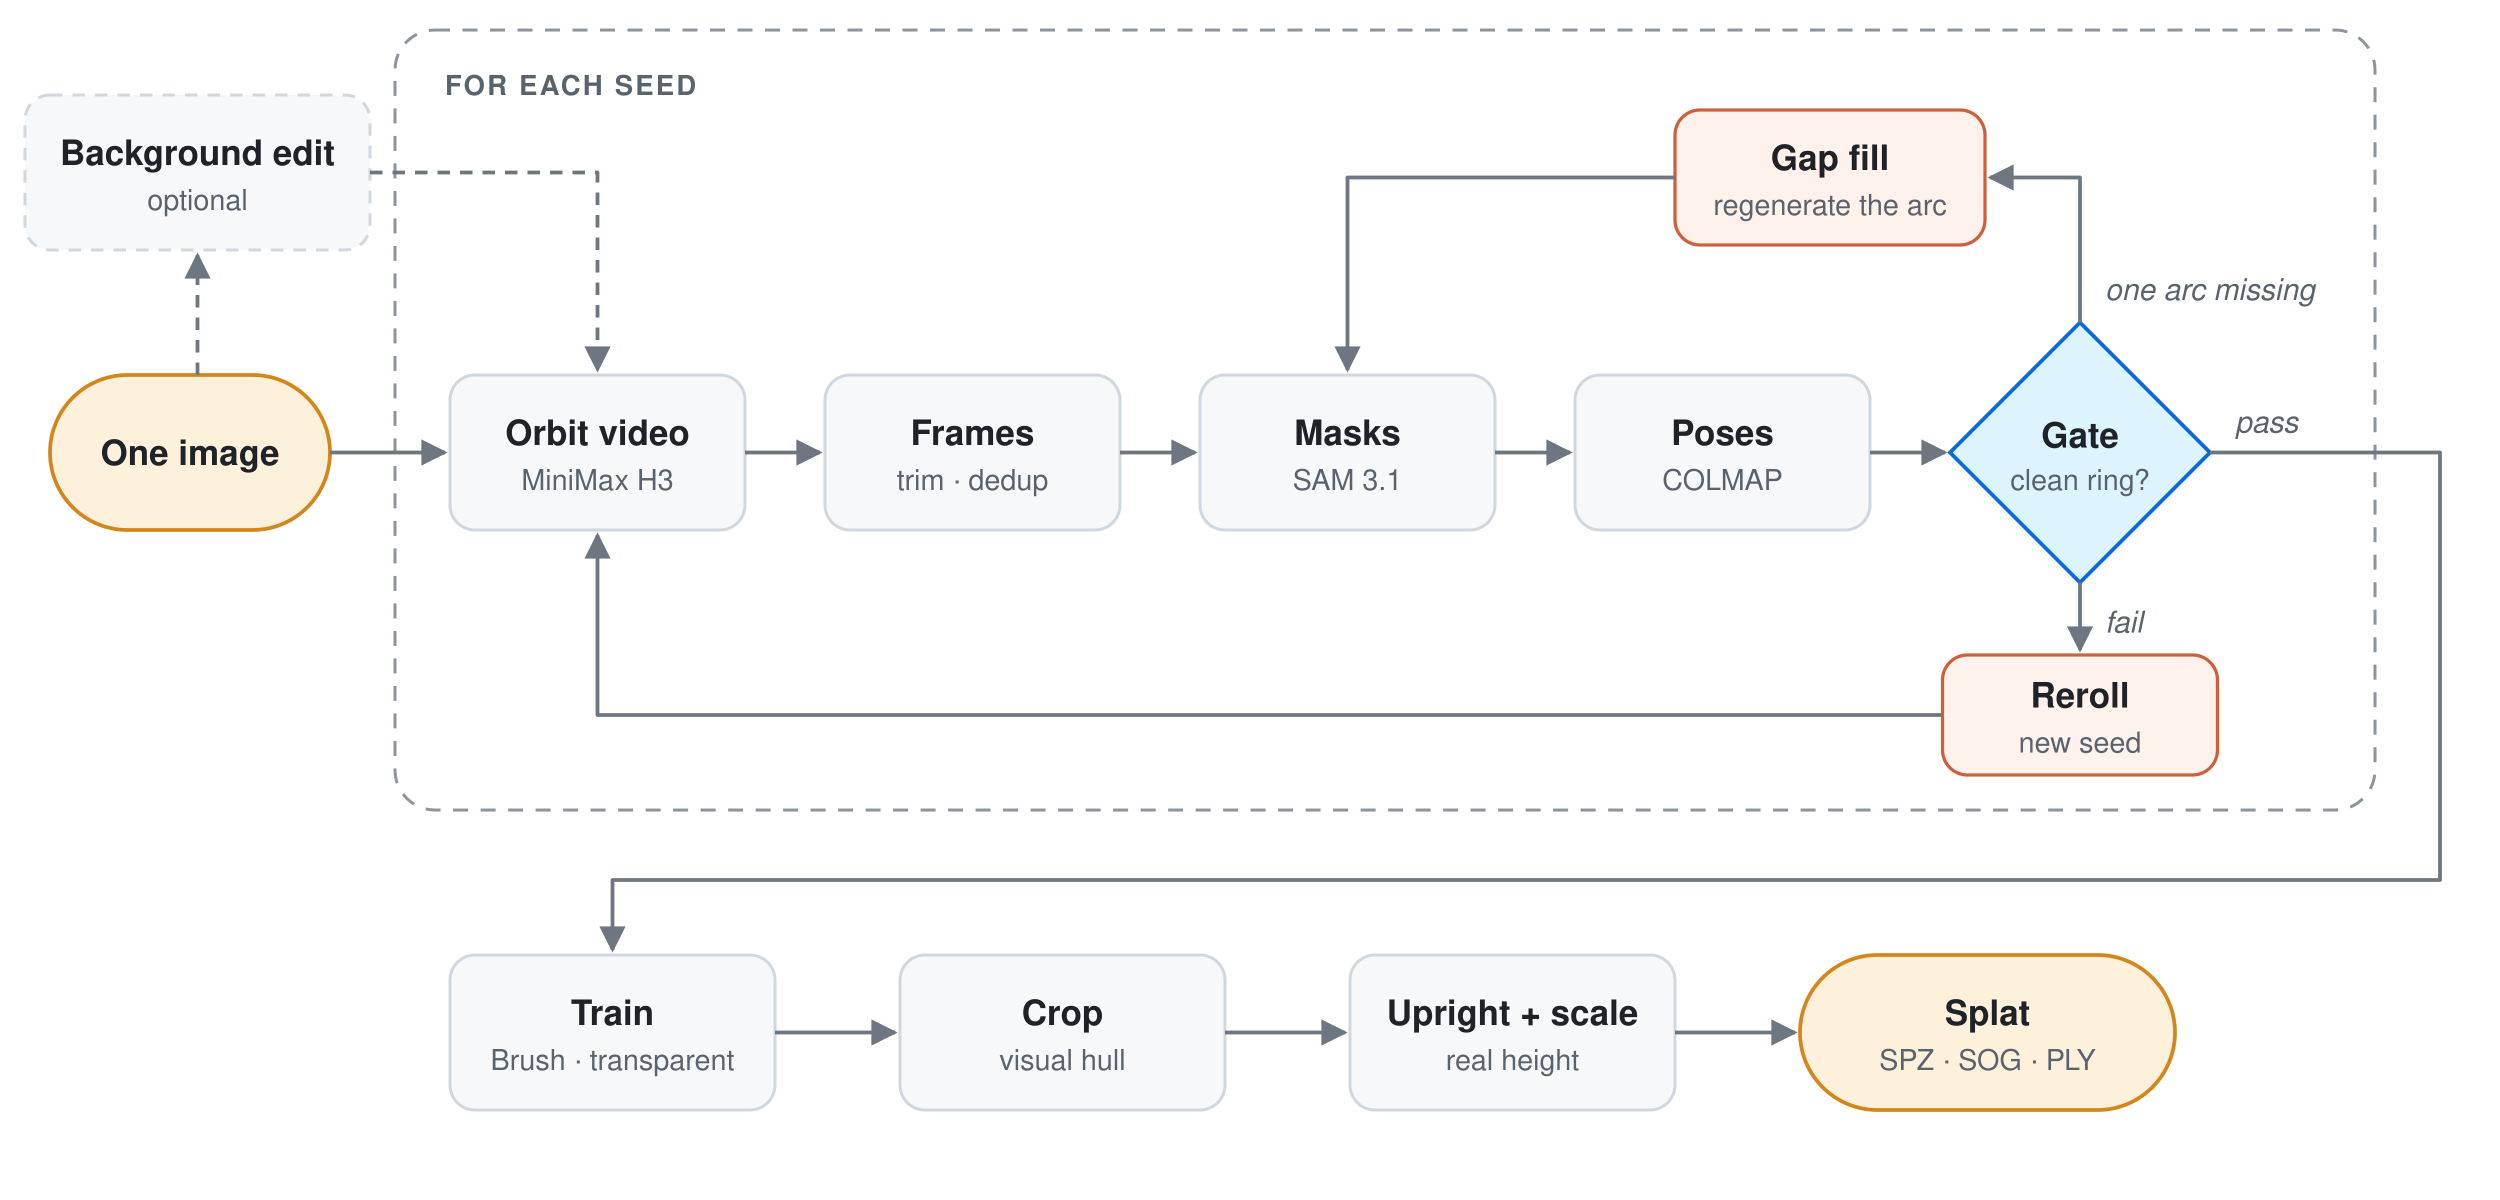
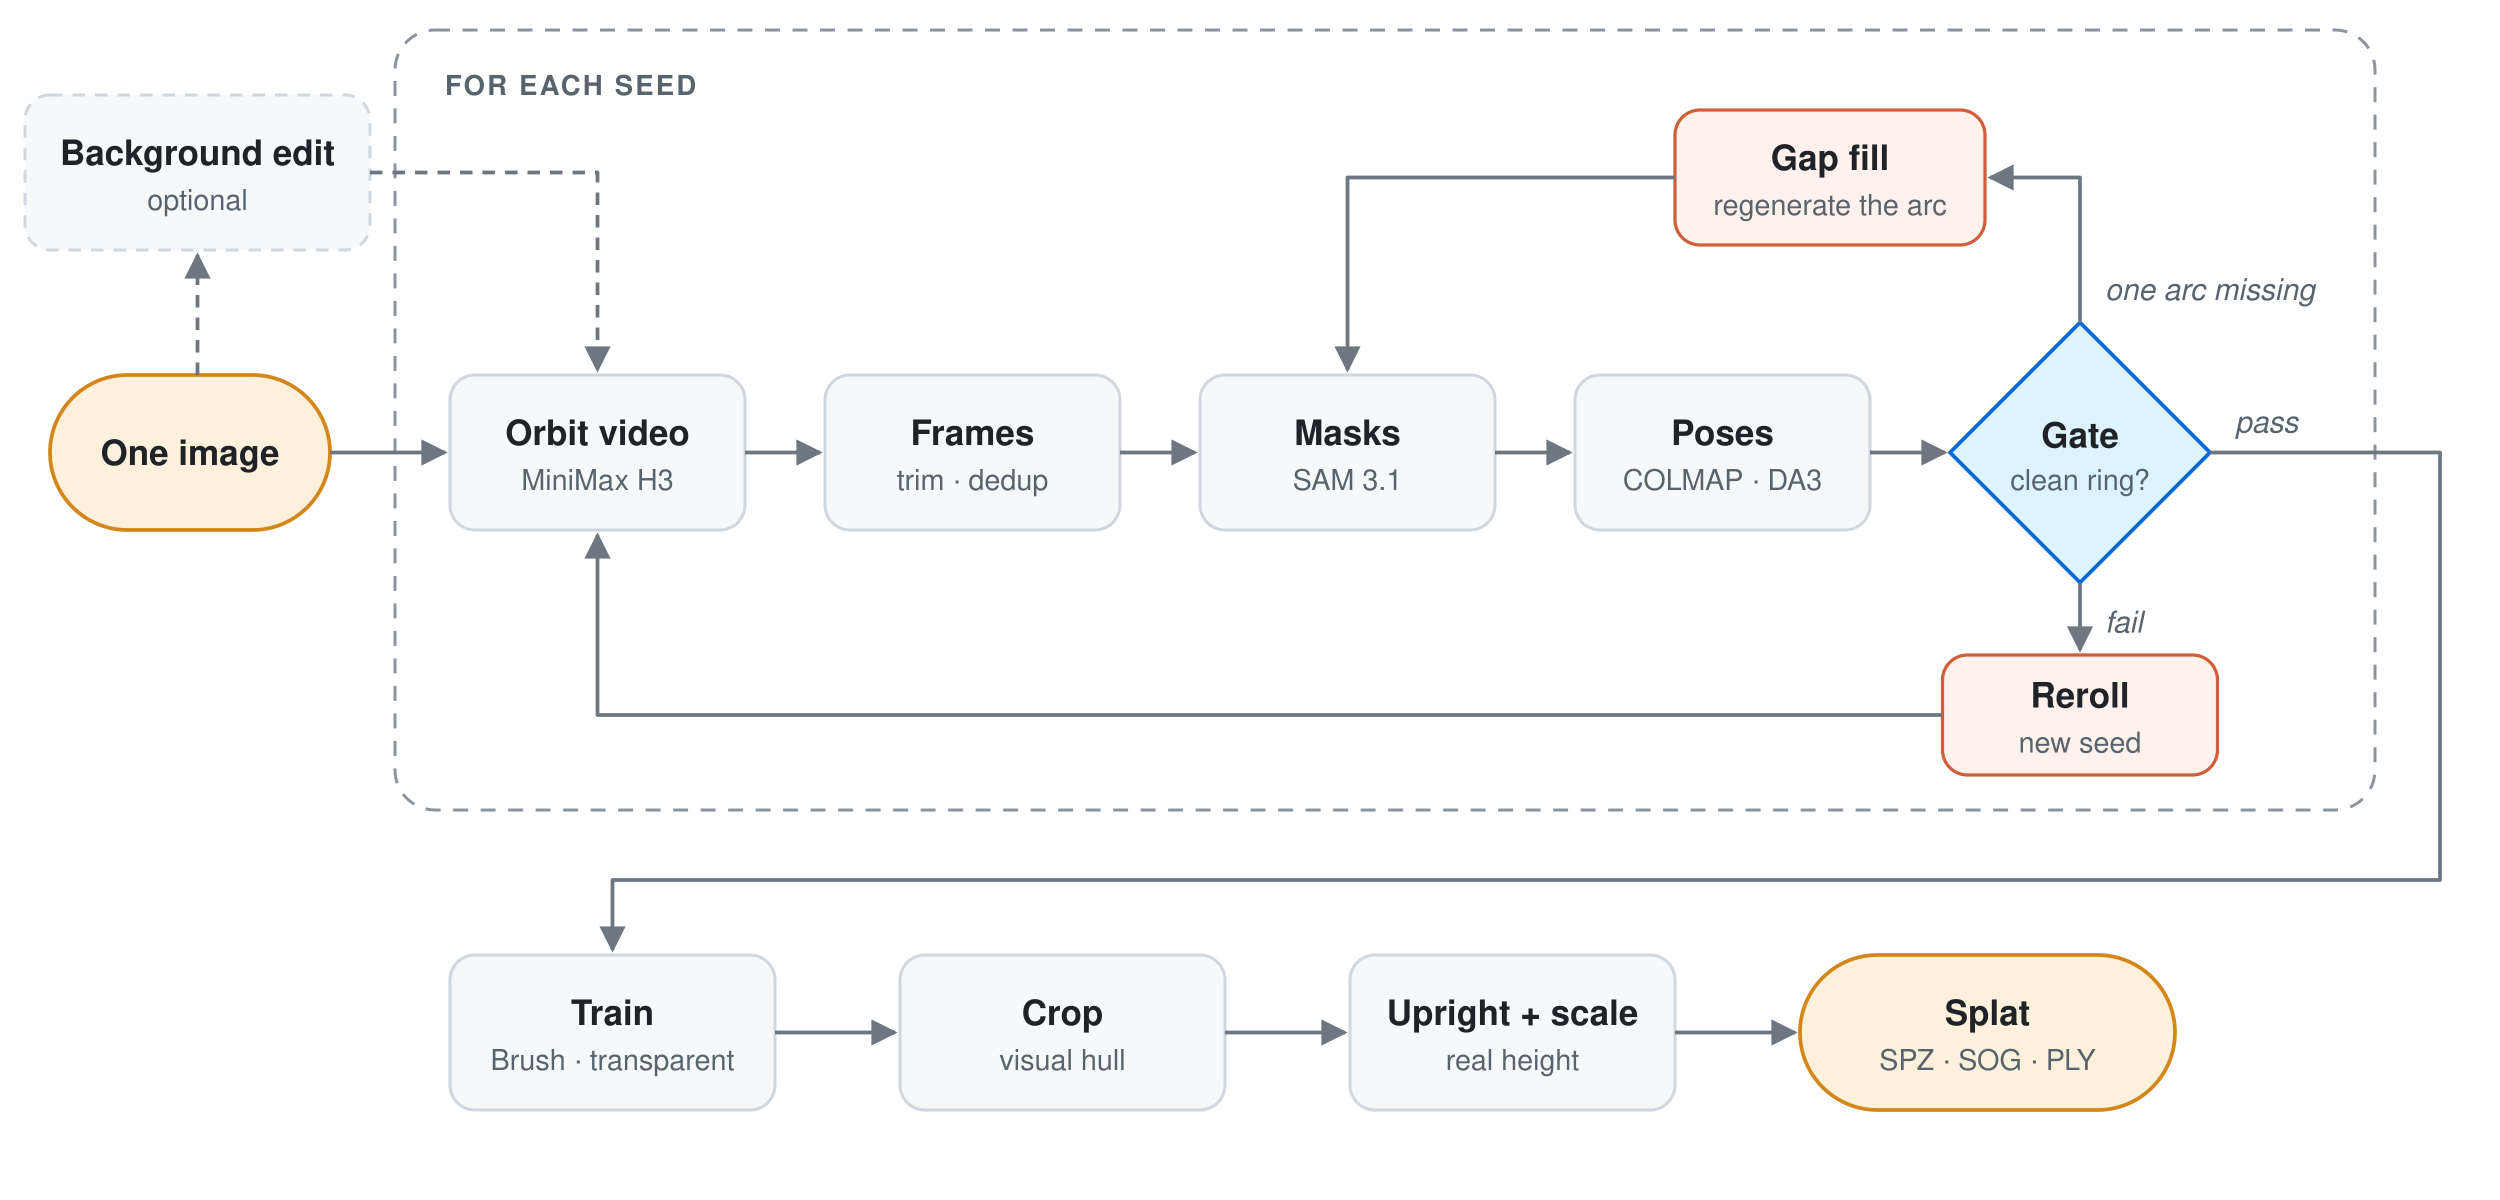
<svg xmlns="http://www.w3.org/2000/svg" viewBox="0 50 1000 480" width="1000" height="480" role="img" aria-label="giro pipeline">
  <defs>
    <marker id="arrow" viewBox="0 0 10 10" refX="9" refY="5" markerWidth="7" markerHeight="7" orient="auto-start-reverse">
      <path d="M0 0 L10 5 L0 10 z" fill="#6e7781" />
    </marker>
  </defs>
  <style>
      text { font-family: -apple-system, BlinkMacSystemFont, 'Segoe UI', Helvetica, Arial, sans-serif; text-anchor: middle; }
      .title { font-size: 14px; font-weight: 600; fill: #1f2328; }
      .sub { font-size: 11.5px; fill: #59636e; }
      .node { fill: #f6f8fa; stroke: #d0d7de; stroke-width: 1.2; }
      .io { fill: #fdf1dc; stroke: #d4861a; stroke-width: 1.5; }
      .gate { fill: #ddf4ff; stroke: #0969da; stroke-width: 1.5; }
      .retry { fill: #fff1ec; stroke: #cf5f3a; stroke-width: 1.3; }
      .group { fill: none; stroke: #8c959f; stroke-width: 1.2; stroke-dasharray: 6 5; }
      .group-label { font-size: 11px; font-weight: 600; letter-spacing: 0.08em; fill: #59636e; text-anchor: start; }
      .edge { fill: none; stroke: #6e7781; stroke-width: 1.5; stroke-linejoin: round; }
      .edge-label { font-size: 12px; font-style: italic; fill: #59636e; }
    </style>
  <rect x="158" y="62" width="792" height="312" rx="16" class="group" />
  <text x="178" y="88" class="group-label">FOR EACH SEED</text>
  <rect x="20" y="200" width="112" height="62" rx="31.0" class="io" />
  <text x="76.0" y="236.0" class="title">One image</text>
  <rect x="10" y="88" width="138" height="62" rx="10" class="node" stroke-dasharray="5 4" />
  <text x="79.0" y="116.0" class="title">Background edit</text>
  <text x="79.0" y="134.0" class="sub">optional</text>
  <path d="M79 200 V152" class="edge" stroke-dasharray="5 4" marker-end="url(#arrow)" />
  <path d="M148 119 H239.0 V198" class="edge" stroke-dasharray="5 4" marker-end="url(#arrow)" />
  <path d="M132 231.0 H178" class="edge" marker-end="url(#arrow)" />
  <rect x="180" y="200" width="118" height="62" rx="10" class="node" />
  <text x="239.0" y="228.0" class="title">Orbit video</text>
  <text x="239.0" y="246.0" class="sub">MiniMax H3</text>
  <rect x="330" y="200" width="118" height="62" rx="10" class="node" />
  <text x="389.0" y="228.0" class="title">Frames</text>
  <text x="389.0" y="246.0" class="sub">trim · dedup</text>
  <rect x="480" y="200" width="118" height="62" rx="10" class="node" />
  <text x="539.0" y="228.0" class="title">Masks</text>
  <text x="539.0" y="246.0" class="sub">SAM 3.1</text>
  <rect x="630" y="200" width="118" height="62" rx="10" class="node" />
  <text x="689.0" y="228.0" class="title">Poses</text>
-   <text x="689.0" y="246.0" class="sub">COLMAP</text>
+   <text x="689.0" y="246.0" class="sub">COLMAP · DA3</text>
  <polygon points="832,179.0 884,231.0 832,283.0 780,231.0" class="gate" />
  <text x="832" y="229.0" class="title">Gate</text>
  <text x="832" y="246.0" class="sub">clean ring?</text>
  <path d="M298 231.0 H328" class="edge" marker-end="url(#arrow)" />
  <path d="M448 231.0 H478" class="edge" marker-end="url(#arrow)" />
  <path d="M598 231.0 H628" class="edge" marker-end="url(#arrow)" />
  <path d="M748 231.0 H778" class="edge" marker-end="url(#arrow)" />
  <rect x="670" y="94" width="124" height="54" rx="10" class="retry" />
  <text x="732.0" y="118.0" class="title">Gap fill</text>
  <text x="732.0" y="136.0" class="sub">regenerate the arc</text>
  <path d="M832 179.0 V121 H796" class="edge" marker-end="url(#arrow)" />
  <text x="842" y="170" class="edge-label" style="text-anchor: start">one arc missing</text>
  <path d="M670 121 H539.0 V198" class="edge" marker-end="url(#arrow)" />
  <rect x="777" y="312" width="110" height="48" rx="10" class="retry" />
  <text x="832.0" y="333.0" class="title">Reroll</text>
  <text x="832.0" y="351.0" class="sub">new seed</text>
  <path d="M832 283.0 V310" class="edge" marker-end="url(#arrow)" />
  <text x="842" y="303" class="edge-label" style="text-anchor: start">fail</text>
  <path d="M777 336 H239.0 V264" class="edge" marker-end="url(#arrow)" />
  <path d="M884 231.0 H976 V402 H245 V430" class="edge" marker-end="url(#arrow)" />
  <text x="894" y="223.0" class="edge-label" style="text-anchor: start">pass</text>
  <rect x="180" y="432" width="130" height="62" rx="10" class="node" />
  <text x="245.0" y="460.0" class="title">Train</text>
  <text x="245.0" y="478.0" class="sub">Brush · transparent</text>
  <rect x="360" y="432" width="130" height="62" rx="10" class="node" />
  <text x="425.0" y="460.0" class="title">Crop</text>
  <text x="425.0" y="478.0" class="sub">visual hull</text>
  <rect x="540" y="432" width="130" height="62" rx="10" class="node" />
  <text x="605.0" y="460.0" class="title">Upright + scale</text>
  <text x="605.0" y="478.0" class="sub">real height</text>
  <rect x="720" y="432" width="150" height="62" rx="31.0" class="io" />
  <text x="795.0" y="460.0" class="title">Splat</text>
  <text x="795.0" y="478.0" class="sub">SPZ · SOG · PLY</text>
  <path d="M310 463.0 H358" class="edge" marker-end="url(#arrow)" />
  <path d="M490 463.0 H538" class="edge" marker-end="url(#arrow)" />
  <path d="M670 463.0 H718" class="edge" marker-end="url(#arrow)" />
</svg>
